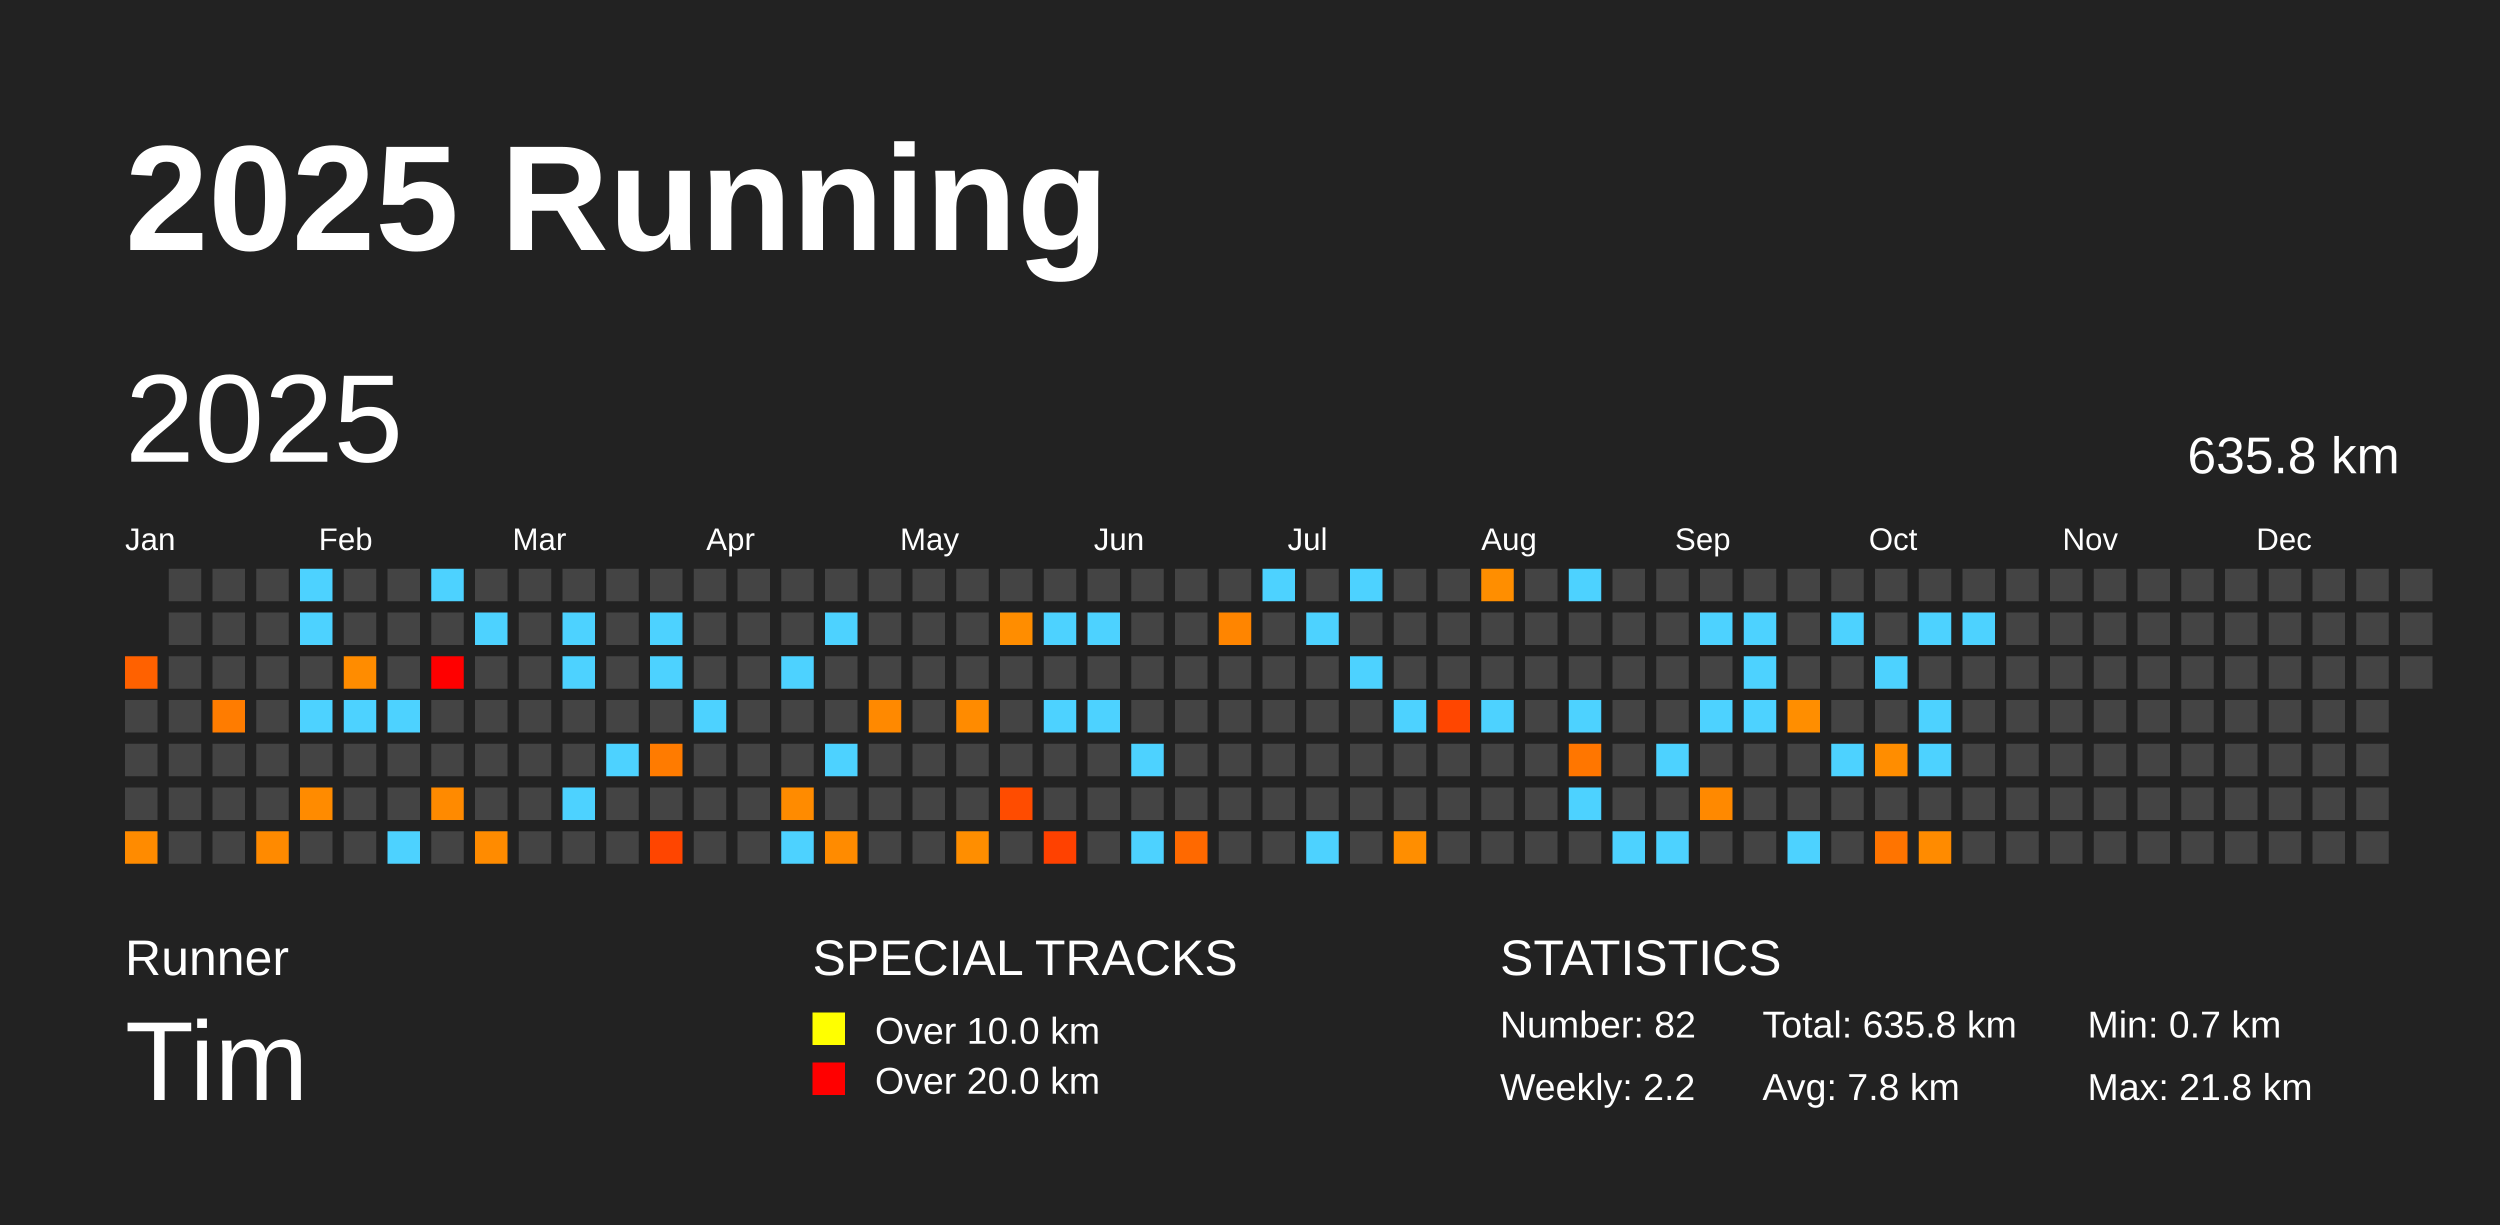
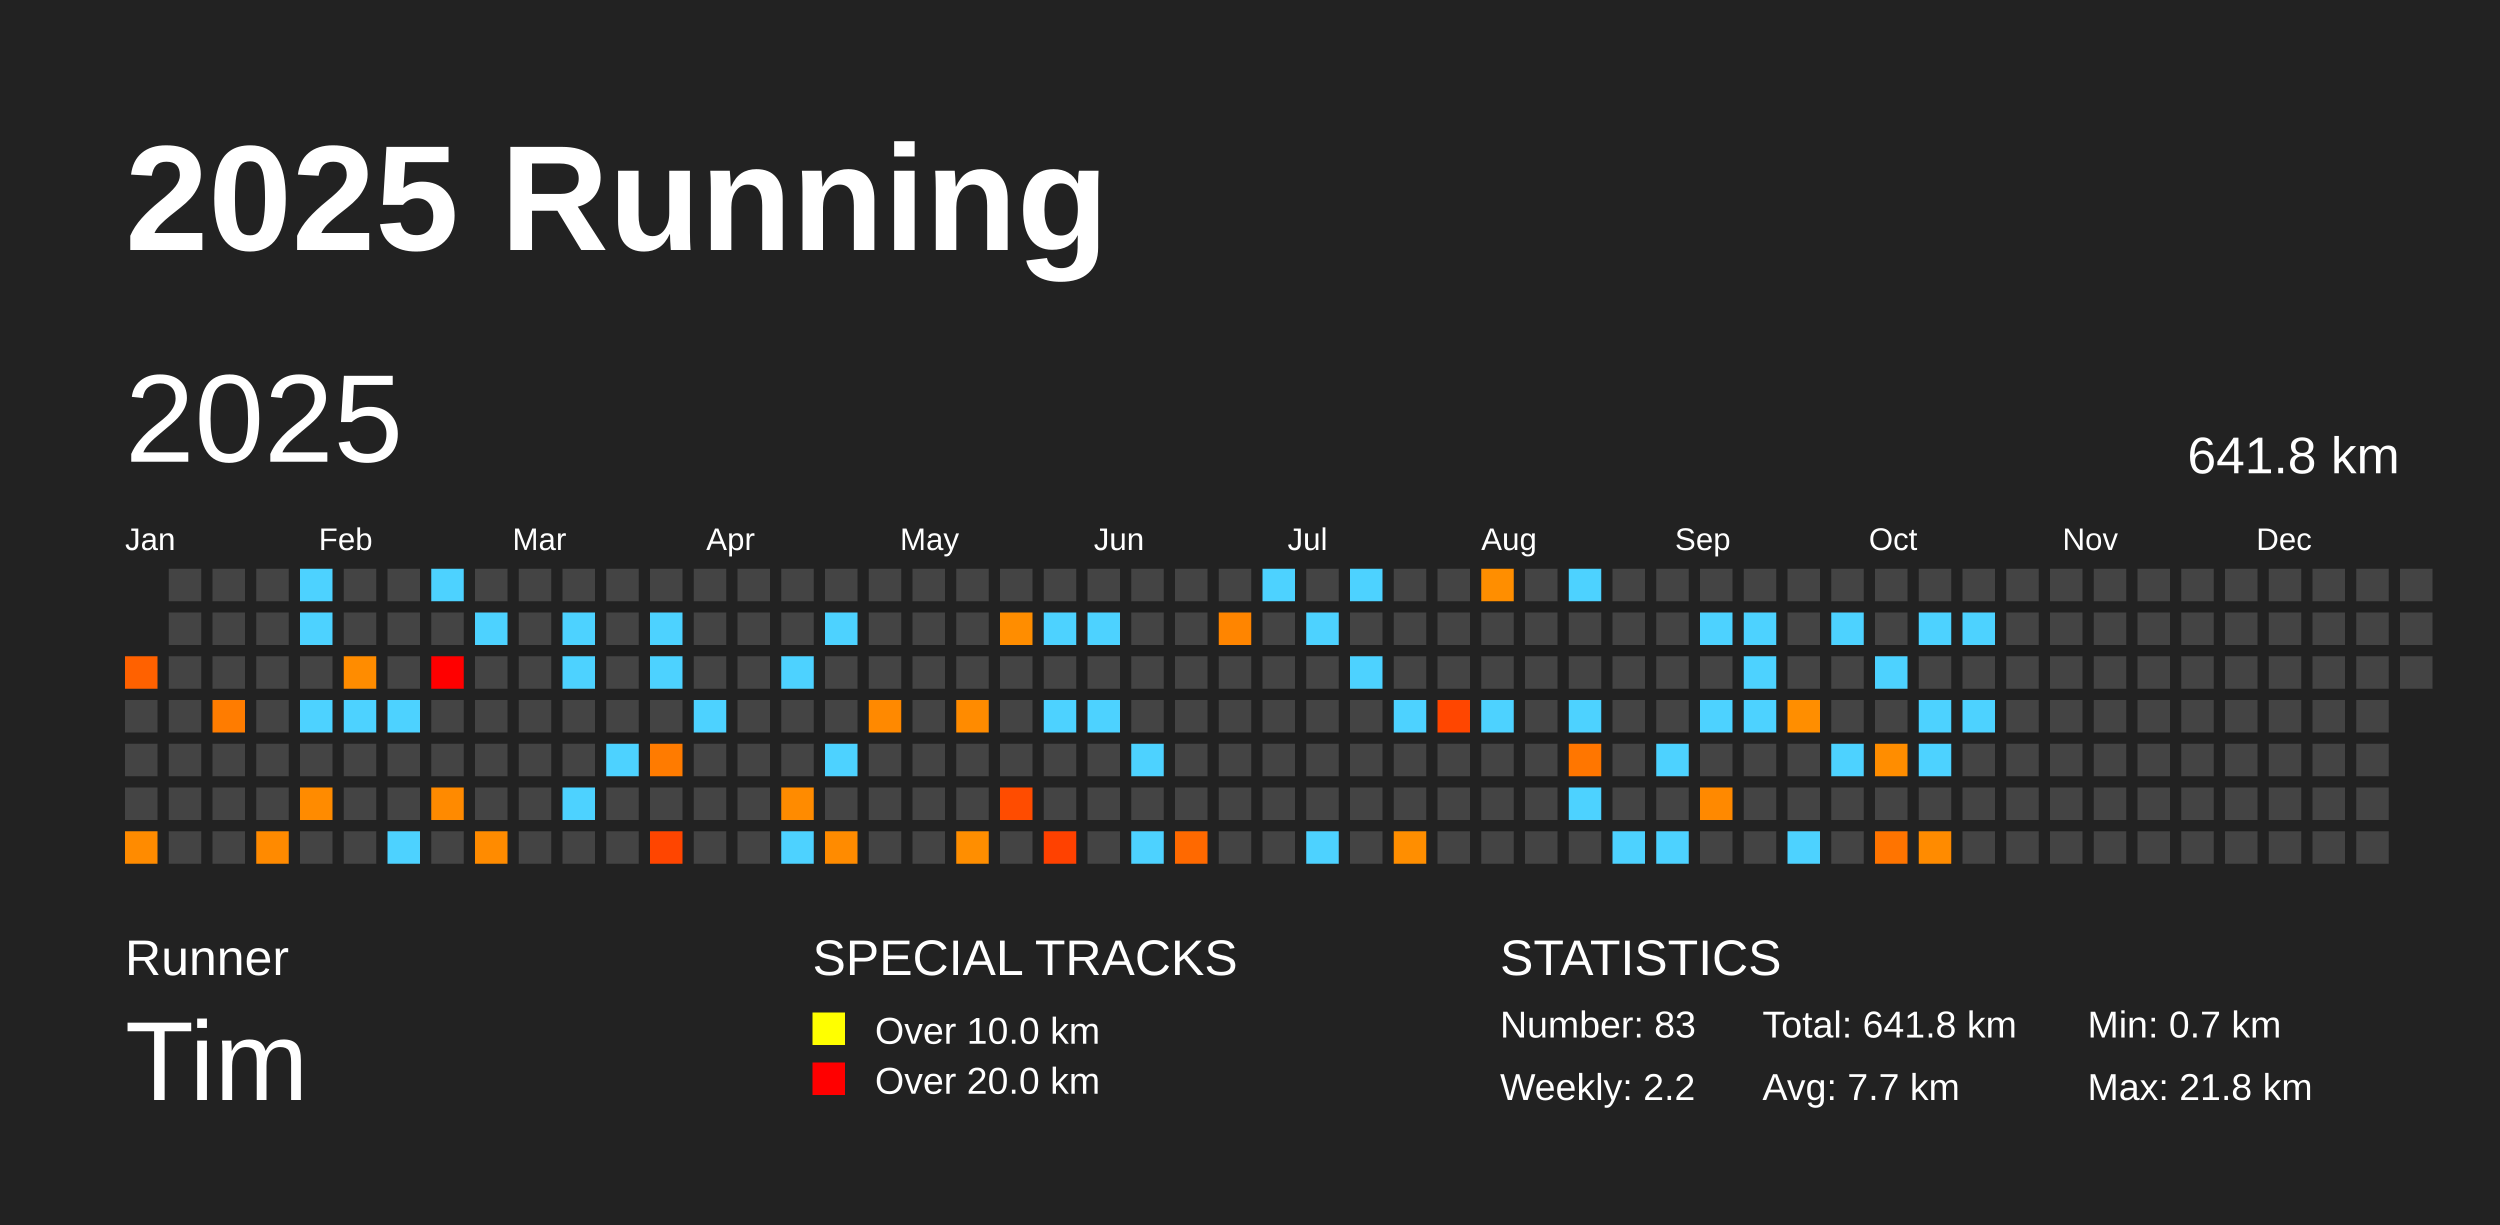
<svg xmlns="http://www.w3.org/2000/svg" baseProfile="full" height="98mm" version="1.1" viewBox="0,0,200,98" width="200mm">
  <defs />
  <rect fill="#222222" height="98" width="200" x="0" y="0" />
  <text fill="#FFFFFF" style="font-size:12px; font-family:Arial; font-weight:bold;" x="10" y="20">2025 Running</text>
  <text fill="#FFFFFF" style="font-size:4px; font-family:Arial" x="10" y="78">Runner</text>
  <text fill="#FFFFFF" style="font-size:9px; font-family:Arial" x="10" y="88">Tim</text>
  <text fill="#FFFFFF" style="font-size:4px; font-family:Arial" x="65" y="78">SPECIAL TRACKS</text>
  <rect fill="yellow" height="2.6" width="2.6" x="65" y="81" />
  <text fill="#FFFFFF" style="font-size:3px; font-family:Arial" x="70" y="83.5">Over 10.0 km</text>
  <rect fill="red" height="2.6" width="2.6" x="65" y="85" />
  <text fill="#FFFFFF" style="font-size:3px; font-family:Arial" x="70" y="87.5">Over 20.0 km</text>
  <text fill="#FFFFFF" style="font-size:4px; font-family:Arial" x="120" y="78">STATISTICS</text>
-   <text fill="#FFFFFF" style="font-size:3px; font-family:Arial" x="120" y="83">Number: 82</text>
+   <text fill="#FFFFFF" style="font-size:3px; font-family:Arial" x="120" y="83">Number: 83</text>
  <text fill="#FFFFFF" style="font-size:3px; font-family:Arial" x="120" y="88">Weekly: 2.2</text>
-   <text fill="#FFFFFF" style="font-size:3px; font-family:Arial" x="141" y="83">Total: 635.8 km</text>
-   <text fill="#FFFFFF" style="font-size:3px; font-family:Arial" x="141" y="88">Avg: 7.8 km</text>
+   <text fill="#FFFFFF" style="font-size:3px; font-family:Arial" x="141" y="83">Total: 641.8 km</text>
+   <text fill="#FFFFFF" style="font-size:3px; font-family:Arial" x="141" y="88">Avg: 7.7 km</text>
  <text fill="#FFFFFF" style="font-size:3px; font-family:Arial" x="167" y="83">Min: 0.7 km</text>
  <text fill="#FFFFFF" style="font-size:3px; font-family:Arial" x="167" y="88">Max: 21.8 km</text>
  <text dominant-baseline="hanging" fill="#FFFFFF" style="font-size:10.0px; font-family:Arial;" x="10" y="30">2025</text>
-   <text dominant-baseline="hanging" fill="#FFFFFF" style="font-size:4.125px; font-family:Arial;" x="175" y="35">635.8 km</text>
+   <text dominant-baseline="hanging" fill="#FFFFFF" style="font-size:4.125px; font-family:Arial;" x="175" y="35">641.8 km</text>
  <text fill="#FFFFFF" style="font-size:2.5px; font-family:Arial" x="10.0" y="44">Jan</text>
  <text fill="#FFFFFF" style="font-size:2.5px; font-family:Arial" x="25.5" y="44">Feb</text>
  <text fill="#FFFFFF" style="font-size:2.5px; font-family:Arial" x="41.0" y="44">Mar</text>
  <text fill="#FFFFFF" style="font-size:2.5px; font-family:Arial" x="56.5" y="44">Apr</text>
  <text fill="#FFFFFF" style="font-size:2.5px; font-family:Arial" x="72.0" y="44">May</text>
  <text fill="#FFFFFF" style="font-size:2.5px; font-family:Arial" x="87.5" y="44">Jun</text>
  <text fill="#FFFFFF" style="font-size:2.5px; font-family:Arial" x="103.0" y="44">Jul</text>
  <text fill="#FFFFFF" style="font-size:2.5px; font-family:Arial" x="118.5" y="44">Aug</text>
  <text fill="#FFFFFF" style="font-size:2.5px; font-family:Arial" x="134.0" y="44">Sep</text>
  <text fill="#FFFFFF" style="font-size:2.5px; font-family:Arial" x="149.5" y="44">Oct</text>
  <text fill="#FFFFFF" style="font-size:2.5px; font-family:Arial" x="165.0" y="44">Nov</text>
  <text fill="#FFFFFF" style="font-size:2.5px; font-family:Arial" x="180.5" y="44">Dec</text>
  <rect fill="#ff6100" height="2.6" width="2.6" x="10.0" y="52.5" />
  <rect fill="#444444" height="2.6" width="2.6" x="10.0" y="56.0" />
  <rect fill="#444444" height="2.6" width="2.6" x="10.0" y="59.5" />
  <rect fill="#444444" height="2.6" width="2.6" x="10.0" y="63.0" />
  <rect fill="#ff8b00" height="2.6" width="2.6" x="10.0" y="66.5" />
  <rect fill="#444444" height="2.6" width="2.6" x="13.5" y="45.5" />
  <rect fill="#444444" height="2.6" width="2.6" x="13.5" y="49.0" />
  <rect fill="#444444" height="2.6" width="2.6" x="13.5" y="52.5" />
  <rect fill="#444444" height="2.6" width="2.6" x="13.5" y="56.0" />
  <rect fill="#444444" height="2.6" width="2.6" x="13.5" y="59.5" />
  <rect fill="#444444" height="2.6" width="2.6" x="13.5" y="63.0" />
  <rect fill="#444444" height="2.6" width="2.6" x="13.5" y="66.5" />
  <rect fill="#444444" height="2.6" width="2.6" x="17.0" y="45.5" />
  <rect fill="#444444" height="2.6" width="2.6" x="17.0" y="49.0" />
  <rect fill="#444444" height="2.6" width="2.6" x="17.0" y="52.5" />
  <rect fill="#ff7c00" height="2.6" width="2.6" x="17.0" y="56.0" />
  <rect fill="#444444" height="2.6" width="2.6" x="17.0" y="59.5" />
  <rect fill="#444444" height="2.6" width="2.6" x="17.0" y="63.0" />
  <rect fill="#444444" height="2.6" width="2.6" x="17.0" y="66.5" />
  <rect fill="#444444" height="2.6" width="2.6" x="20.5" y="45.5" />
  <rect fill="#444444" height="2.6" width="2.6" x="20.5" y="49.0" />
  <rect fill="#444444" height="2.6" width="2.6" x="20.5" y="52.5" />
  <rect fill="#444444" height="2.6" width="2.6" x="20.5" y="56.0" />
  <rect fill="#444444" height="2.6" width="2.6" x="20.5" y="59.5" />
  <rect fill="#444444" height="2.6" width="2.6" x="20.5" y="63.0" />
  <rect fill="#ff8a00" height="2.6" width="2.6" x="20.5" y="66.5" />
  <rect fill="#4dd2ff" height="2.6" width="2.6" x="24.0" y="45.5" />
  <rect fill="#4dd2ff" height="2.6" width="2.6" x="24.0" y="49.0" />
  <rect fill="#444444" height="2.6" width="2.6" x="24.0" y="52.5" />
  <rect fill="#4dd2ff" height="2.6" width="2.6" x="24.0" y="56.0" />
  <rect fill="#444444" height="2.6" width="2.6" x="24.0" y="59.5" />
  <rect fill="#ff8b00" height="2.6" width="2.6" x="24.0" y="63.0" />
  <rect fill="#444444" height="2.6" width="2.6" x="24.0" y="66.5" />
  <rect fill="#444444" height="2.6" width="2.6" x="27.5" y="45.5" />
  <rect fill="#444444" height="2.6" width="2.6" x="27.5" y="49.0" />
  <rect fill="#ff8c00" height="2.6" width="2.6" x="27.5" y="52.5" />
  <rect fill="#4dd2ff" height="2.6" width="2.6" x="27.5" y="56.0" />
  <rect fill="#444444" height="2.6" width="2.6" x="27.5" y="59.5" />
  <rect fill="#444444" height="2.6" width="2.6" x="27.5" y="63.0" />
  <rect fill="#444444" height="2.6" width="2.6" x="27.5" y="66.5" />
  <rect fill="#444444" height="2.6" width="2.6" x="31.0" y="45.5" />
  <rect fill="#444444" height="2.6" width="2.6" x="31.0" y="49.0" />
  <rect fill="#444444" height="2.6" width="2.6" x="31.0" y="52.5" />
  <rect fill="#4dd2ff" height="2.6" width="2.6" x="31.0" y="56.0" />
  <rect fill="#444444" height="2.6" width="2.6" x="31.0" y="59.5" />
  <rect fill="#444444" height="2.6" width="2.6" x="31.0" y="63.0" />
  <rect fill="#4dd2ff" height="2.6" width="2.6" x="31.0" y="66.5" />
  <rect fill="#4dd2ff" height="2.6" width="2.6" x="34.5" y="45.5" />
  <rect fill="#444444" height="2.6" width="2.6" x="34.5" y="49.0" />
  <rect fill="red" height="2.6" width="2.6" x="34.5" y="52.5" />
  <rect fill="#444444" height="2.6" width="2.6" x="34.5" y="56.0" />
  <rect fill="#444444" height="2.6" width="2.6" x="34.5" y="59.5" />
  <rect fill="#ff8a00" height="2.6" width="2.6" x="34.5" y="63.0" />
  <rect fill="#444444" height="2.6" width="2.6" x="34.5" y="66.5" />
  <rect fill="#444444" height="2.6" width="2.6" x="38.0" y="45.5" />
  <rect fill="#4dd2ff" height="2.6" width="2.6" x="38.0" y="49.0" />
  <rect fill="#444444" height="2.6" width="2.6" x="38.0" y="52.5" />
  <rect fill="#444444" height="2.6" width="2.6" x="38.0" y="56.0" />
  <rect fill="#444444" height="2.6" width="2.6" x="38.0" y="59.5" />
  <rect fill="#444444" height="2.6" width="2.6" x="38.0" y="63.0" />
  <rect fill="#ff8b00" height="2.6" width="2.6" x="38.0" y="66.5" />
  <rect fill="#444444" height="2.6" width="2.6" x="41.5" y="45.5" />
  <rect fill="#444444" height="2.6" width="2.6" x="41.5" y="49.0" />
  <rect fill="#444444" height="2.6" width="2.6" x="41.5" y="52.5" />
  <rect fill="#444444" height="2.6" width="2.6" x="41.5" y="56.0" />
  <rect fill="#444444" height="2.6" width="2.6" x="41.5" y="59.5" />
  <rect fill="#444444" height="2.6" width="2.6" x="41.5" y="63.0" />
  <rect fill="#444444" height="2.6" width="2.6" x="41.5" y="66.5" />
  <rect fill="#444444" height="2.6" width="2.6" x="45.0" y="45.5" />
  <rect fill="#4dd2ff" height="2.6" width="2.6" x="45.0" y="49.0" />
  <rect fill="#4dd2ff" height="2.6" width="2.6" x="45.0" y="52.5" />
  <rect fill="#444444" height="2.6" width="2.6" x="45.0" y="56.0" />
  <rect fill="#444444" height="2.6" width="2.6" x="45.0" y="59.5" />
  <rect fill="#4dd2ff" height="2.6" width="2.6" x="45.0" y="63.0" />
  <rect fill="#444444" height="2.6" width="2.6" x="45.0" y="66.5" />
  <rect fill="#444444" height="2.6" width="2.6" x="48.5" y="45.5" />
  <rect fill="#444444" height="2.6" width="2.6" x="48.5" y="49.0" />
  <rect fill="#444444" height="2.6" width="2.6" x="48.5" y="52.5" />
  <rect fill="#444444" height="2.6" width="2.6" x="48.5" y="56.0" />
  <rect fill="#4dd2ff" height="2.6" width="2.6" x="48.5" y="59.5" />
  <rect fill="#444444" height="2.6" width="2.6" x="48.5" y="63.0" />
  <rect fill="#444444" height="2.6" width="2.6" x="48.5" y="66.5" />
  <rect fill="#444444" height="2.6" width="2.6" x="52.0" y="45.5" />
  <rect fill="#4dd2ff" height="2.6" width="2.6" x="52.0" y="49.0" />
  <rect fill="#4dd2ff" height="2.6" width="2.6" x="52.0" y="52.5" />
  <rect fill="#444444" height="2.6" width="2.6" x="52.0" y="56.0" />
  <rect fill="#ff7b00" height="2.6" width="2.6" x="52.0" y="59.5" />
  <rect fill="#444444" height="2.6" width="2.6" x="52.0" y="63.0" />
  <rect fill="#ff4500" height="2.6" width="2.6" x="52.0" y="66.5" />
  <rect fill="#444444" height="2.6" width="2.6" x="55.5" y="45.5" />
  <rect fill="#444444" height="2.6" width="2.6" x="55.5" y="49.0" />
  <rect fill="#444444" height="2.6" width="2.6" x="55.5" y="52.5" />
  <rect fill="#4dd2ff" height="2.6" width="2.6" x="55.5" y="56.0" />
  <rect fill="#444444" height="2.6" width="2.6" x="55.5" y="59.5" />
  <rect fill="#444444" height="2.6" width="2.6" x="55.5" y="63.0" />
  <rect fill="#444444" height="2.6" width="2.6" x="55.5" y="66.5" />
  <rect fill="#444444" height="2.6" width="2.6" x="59.0" y="45.5" />
  <rect fill="#444444" height="2.6" width="2.6" x="59.0" y="49.0" />
  <rect fill="#444444" height="2.6" width="2.6" x="59.0" y="52.5" />
  <rect fill="#444444" height="2.6" width="2.6" x="59.0" y="56.0" />
  <rect fill="#444444" height="2.6" width="2.6" x="59.0" y="59.5" />
  <rect fill="#444444" height="2.6" width="2.6" x="59.0" y="63.0" />
  <rect fill="#444444" height="2.6" width="2.6" x="59.0" y="66.5" />
  <rect fill="#444444" height="2.6" width="2.6" x="62.5" y="45.5" />
  <rect fill="#444444" height="2.6" width="2.6" x="62.5" y="49.0" />
  <rect fill="#4dd2ff" height="2.6" width="2.6" x="62.5" y="52.5" />
  <rect fill="#444444" height="2.6" width="2.6" x="62.5" y="56.0" />
  <rect fill="#444444" height="2.6" width="2.6" x="62.5" y="59.5" />
  <rect fill="#ff8b00" height="2.6" width="2.6" x="62.5" y="63.0" />
  <rect fill="#4dd2ff" height="2.6" width="2.6" x="62.5" y="66.5" />
  <rect fill="#444444" height="2.6" width="2.6" x="66.0" y="45.5" />
  <rect fill="#4dd2ff" height="2.6" width="2.6" x="66.0" y="49.0" />
  <rect fill="#444444" height="2.6" width="2.6" x="66.0" y="52.5" />
  <rect fill="#444444" height="2.6" width="2.6" x="66.0" y="56.0" />
  <rect fill="#4dd2ff" height="2.6" width="2.6" x="66.0" y="59.5" />
  <rect fill="#444444" height="2.6" width="2.6" x="66.0" y="63.0" />
  <rect fill="#ff8b00" height="2.6" width="2.6" x="66.0" y="66.5" />
  <rect fill="#444444" height="2.6" width="2.6" x="69.5" y="45.5" />
  <rect fill="#444444" height="2.6" width="2.6" x="69.5" y="49.0" />
  <rect fill="#444444" height="2.6" width="2.6" x="69.5" y="52.5" />
  <rect fill="#ff8900" height="2.6" width="2.6" x="69.5" y="56.0" />
  <rect fill="#444444" height="2.6" width="2.6" x="69.5" y="59.5" />
  <rect fill="#444444" height="2.6" width="2.6" x="69.5" y="63.0" />
  <rect fill="#444444" height="2.6" width="2.6" x="69.5" y="66.5" />
  <rect fill="#444444" height="2.6" width="2.6" x="73.0" y="45.5" />
  <rect fill="#444444" height="2.6" width="2.6" x="73.0" y="49.0" />
  <rect fill="#444444" height="2.6" width="2.6" x="73.0" y="52.5" />
  <rect fill="#444444" height="2.6" width="2.6" x="73.0" y="56.0" />
  <rect fill="#444444" height="2.6" width="2.6" x="73.0" y="59.5" />
  <rect fill="#444444" height="2.6" width="2.6" x="73.0" y="63.0" />
  <rect fill="#444444" height="2.6" width="2.6" x="73.0" y="66.5" />
  <rect fill="#444444" height="2.6" width="2.6" x="76.5" y="45.5" />
  <rect fill="#444444" height="2.6" width="2.6" x="76.5" y="49.0" />
  <rect fill="#444444" height="2.6" width="2.6" x="76.5" y="52.5" />
  <rect fill="#ff8b00" height="2.6" width="2.6" x="76.5" y="56.0" />
  <rect fill="#444444" height="2.6" width="2.6" x="76.5" y="59.5" />
  <rect fill="#444444" height="2.6" width="2.6" x="76.5" y="63.0" />
  <rect fill="#ff8e00" height="2.6" width="2.6" x="76.5" y="66.5" />
  <rect fill="#444444" height="2.6" width="2.6" x="80.0" y="45.5" />
  <rect fill="#ff8d00" height="2.6" width="2.6" x="80.0" y="49.0" />
  <rect fill="#444444" height="2.6" width="2.6" x="80.0" y="52.5" />
  <rect fill="#444444" height="2.6" width="2.6" x="80.0" y="56.0" />
  <rect fill="#444444" height="2.6" width="2.6" x="80.0" y="59.5" />
  <rect fill="#ff4c00" height="2.6" width="2.6" x="80.0" y="63.0" />
  <rect fill="#444444" height="2.6" width="2.6" x="80.0" y="66.5" />
  <rect fill="#444444" height="2.6" width="2.6" x="83.5" y="45.5" />
  <rect fill="#4dd2ff" height="2.6" width="2.6" x="83.5" y="49.0" />
  <rect fill="#444444" height="2.6" width="2.6" x="83.5" y="52.5" />
  <rect fill="#4dd2ff" height="2.6" width="2.6" x="83.5" y="56.0" />
  <rect fill="#444444" height="2.6" width="2.6" x="83.5" y="59.5" />
  <rect fill="#444444" height="2.6" width="2.6" x="83.5" y="63.0" />
  <rect fill="#ff4100" height="2.6" width="2.6" x="83.5" y="66.5" />
  <rect fill="#444444" height="2.6" width="2.6" x="87.0" y="45.5" />
  <rect fill="#4dd2ff" height="2.6" width="2.6" x="87.0" y="49.0" />
  <rect fill="#444444" height="2.6" width="2.6" x="87.0" y="52.5" />
  <rect fill="#4dd2ff" height="2.6" width="2.6" x="87.0" y="56.0" />
  <rect fill="#444444" height="2.6" width="2.6" x="87.0" y="59.5" />
  <rect fill="#444444" height="2.6" width="2.6" x="87.0" y="63.0" />
  <rect fill="#444444" height="2.6" width="2.6" x="87.0" y="66.5" />
  <rect fill="#444444" height="2.6" width="2.6" x="90.5" y="45.5" />
  <rect fill="#444444" height="2.6" width="2.6" x="90.5" y="49.0" />
  <rect fill="#444444" height="2.6" width="2.6" x="90.5" y="52.5" />
  <rect fill="#444444" height="2.6" width="2.6" x="90.5" y="56.0" />
  <rect fill="#4dd2ff" height="2.6" width="2.6" x="90.5" y="59.5" />
  <rect fill="#444444" height="2.6" width="2.6" x="90.5" y="63.0" />
  <rect fill="#4dd2ff" height="2.6" width="2.6" x="90.5" y="66.5" />
  <rect fill="#444444" height="2.6" width="2.6" x="94.0" y="45.5" />
  <rect fill="#444444" height="2.6" width="2.6" x="94.0" y="49.0" />
  <rect fill="#444444" height="2.6" width="2.6" x="94.0" y="52.5" />
  <rect fill="#444444" height="2.6" width="2.6" x="94.0" y="56.0" />
  <rect fill="#444444" height="2.6" width="2.6" x="94.0" y="59.5" />
  <rect fill="#444444" height="2.6" width="2.6" x="94.0" y="63.0" />
  <rect fill="#ff6900" height="2.6" width="2.6" x="94.0" y="66.5" />
  <rect fill="#444444" height="2.6" width="2.6" x="97.5" y="45.5" />
  <rect fill="#ff8500" height="2.6" width="2.6" x="97.5" y="49.0" />
  <rect fill="#444444" height="2.6" width="2.6" x="97.5" y="52.5" />
  <rect fill="#444444" height="2.6" width="2.6" x="97.5" y="56.0" />
  <rect fill="#444444" height="2.6" width="2.6" x="97.5" y="59.5" />
  <rect fill="#444444" height="2.6" width="2.6" x="97.5" y="63.0" />
  <rect fill="#444444" height="2.6" width="2.6" x="97.5" y="66.5" />
  <rect fill="#4dd2ff" height="2.6" width="2.6" x="101.0" y="45.5" />
  <rect fill="#444444" height="2.6" width="2.6" x="101.0" y="49.0" />
  <rect fill="#444444" height="2.6" width="2.6" x="101.0" y="52.5" />
  <rect fill="#444444" height="2.6" width="2.6" x="101.0" y="56.0" />
  <rect fill="#444444" height="2.6" width="2.6" x="101.0" y="59.5" />
  <rect fill="#444444" height="2.6" width="2.6" x="101.0" y="63.0" />
  <rect fill="#444444" height="2.6" width="2.6" x="101.0" y="66.5" />
  <rect fill="#444444" height="2.6" width="2.6" x="104.5" y="45.5" />
  <rect fill="#4dd2ff" height="2.6" width="2.6" x="104.5" y="49.0" />
  <rect fill="#444444" height="2.6" width="2.6" x="104.5" y="52.5" />
  <rect fill="#444444" height="2.6" width="2.6" x="104.5" y="56.0" />
  <rect fill="#444444" height="2.6" width="2.6" x="104.5" y="59.5" />
  <rect fill="#444444" height="2.6" width="2.6" x="104.5" y="63.0" />
  <rect fill="#4dd2ff" height="2.6" width="2.6" x="104.5" y="66.5" />
  <rect fill="#4dd2ff" height="2.6" width="2.6" x="108.0" y="45.5" />
  <rect fill="#444444" height="2.6" width="2.6" x="108.0" y="49.0" />
  <rect fill="#4dd2ff" height="2.6" width="2.6" x="108.0" y="52.5" />
  <rect fill="#444444" height="2.6" width="2.6" x="108.0" y="56.0" />
  <rect fill="#444444" height="2.6" width="2.6" x="108.0" y="59.5" />
  <rect fill="#444444" height="2.6" width="2.6" x="108.0" y="63.0" />
  <rect fill="#444444" height="2.6" width="2.6" x="108.0" y="66.5" />
  <rect fill="#444444" height="2.6" width="2.6" x="111.5" y="45.5" />
  <rect fill="#444444" height="2.6" width="2.6" x="111.5" y="49.0" />
  <rect fill="#444444" height="2.6" width="2.6" x="111.5" y="52.5" />
  <rect fill="#4dd2ff" height="2.6" width="2.6" x="111.5" y="56.0" />
  <rect fill="#444444" height="2.6" width="2.6" x="111.5" y="59.5" />
  <rect fill="#444444" height="2.6" width="2.6" x="111.5" y="63.0" />
  <rect fill="#ff8e00" height="2.6" width="2.6" x="111.5" y="66.5" />
  <rect fill="#444444" height="2.6" width="2.6" x="115.0" y="45.5" />
  <rect fill="#444444" height="2.6" width="2.6" x="115.0" y="49.0" />
  <rect fill="#444444" height="2.6" width="2.6" x="115.0" y="52.5" />
  <rect fill="#ff4600" height="2.6" width="2.6" x="115.0" y="56.0" />
  <rect fill="#444444" height="2.6" width="2.6" x="115.0" y="59.5" />
  <rect fill="#444444" height="2.6" width="2.6" x="115.0" y="63.0" />
  <rect fill="#444444" height="2.6" width="2.6" x="115.0" y="66.5" />
  <rect fill="#ff8e00" height="2.6" width="2.6" x="118.5" y="45.5" />
  <rect fill="#444444" height="2.6" width="2.6" x="118.5" y="49.0" />
  <rect fill="#444444" height="2.6" width="2.6" x="118.5" y="52.5" />
  <rect fill="#4dd2ff" height="2.6" width="2.6" x="118.5" y="56.0" />
  <rect fill="#444444" height="2.6" width="2.6" x="118.5" y="59.5" />
  <rect fill="#444444" height="2.6" width="2.6" x="118.5" y="63.0" />
  <rect fill="#444444" height="2.6" width="2.6" x="118.5" y="66.5" />
  <rect fill="#444444" height="2.6" width="2.6" x="122.0" y="45.5" />
  <rect fill="#444444" height="2.6" width="2.6" x="122.0" y="49.0" />
  <rect fill="#444444" height="2.6" width="2.6" x="122.0" y="52.5" />
  <rect fill="#444444" height="2.6" width="2.6" x="122.0" y="56.0" />
  <rect fill="#444444" height="2.6" width="2.6" x="122.0" y="59.5" />
  <rect fill="#444444" height="2.6" width="2.6" x="122.0" y="63.0" />
  <rect fill="#444444" height="2.6" width="2.6" x="122.0" y="66.5" />
  <rect fill="#4dd2ff" height="2.6" width="2.6" x="125.5" y="45.5" />
  <rect fill="#444444" height="2.6" width="2.6" x="125.5" y="49.0" />
  <rect fill="#444444" height="2.6" width="2.6" x="125.5" y="52.5" />
  <rect fill="#4dd2ff" height="2.6" width="2.6" x="125.5" y="56.0" />
  <rect fill="#ff7600" height="2.6" width="2.6" x="125.5" y="59.5" />
  <rect fill="#4dd2ff" height="2.6" width="2.6" x="125.5" y="63.0" />
  <rect fill="#444444" height="2.6" width="2.6" x="125.5" y="66.5" />
  <rect fill="#444444" height="2.6" width="2.6" x="129.0" y="45.5" />
  <rect fill="#444444" height="2.6" width="2.6" x="129.0" y="49.0" />
  <rect fill="#444444" height="2.6" width="2.6" x="129.0" y="52.5" />
  <rect fill="#444444" height="2.6" width="2.6" x="129.0" y="56.0" />
  <rect fill="#444444" height="2.6" width="2.6" x="129.0" y="59.5" />
  <rect fill="#444444" height="2.6" width="2.6" x="129.0" y="63.0" />
  <rect fill="#4dd2ff" height="2.6" width="2.6" x="129.0" y="66.5" />
  <rect fill="#444444" height="2.6" width="2.6" x="132.5" y="45.5" />
  <rect fill="#444444" height="2.6" width="2.6" x="132.5" y="49.0" />
  <rect fill="#444444" height="2.6" width="2.6" x="132.5" y="52.5" />
  <rect fill="#444444" height="2.6" width="2.6" x="132.5" y="56.0" />
  <rect fill="#4dd2ff" height="2.6" width="2.6" x="132.5" y="59.5" />
  <rect fill="#444444" height="2.6" width="2.6" x="132.5" y="63.0" />
  <rect fill="#4dd2ff" height="2.6" width="2.6" x="132.5" y="66.5" />
  <rect fill="#444444" height="2.6" width="2.6" x="136.0" y="45.5" />
  <rect fill="#4dd2ff" height="2.6" width="2.6" x="136.0" y="49.0" />
  <rect fill="#444444" height="2.6" width="2.6" x="136.0" y="52.5" />
  <rect fill="#4dd2ff" height="2.6" width="2.6" x="136.0" y="56.0" />
  <rect fill="#444444" height="2.6" width="2.6" x="136.0" y="59.5" />
  <rect fill="#ff8900" height="2.6" width="2.6" x="136.0" y="63.0" />
  <rect fill="#444444" height="2.6" width="2.6" x="136.0" y="66.5" />
  <rect fill="#444444" height="2.6" width="2.6" x="139.5" y="45.5" />
  <rect fill="#4dd2ff" height="2.6" width="2.6" x="139.5" y="49.0" />
  <rect fill="#4dd2ff" height="2.6" width="2.6" x="139.5" y="52.5" />
  <rect fill="#4dd2ff" height="2.6" width="2.6" x="139.5" y="56.0" />
  <rect fill="#444444" height="2.6" width="2.6" x="139.5" y="59.5" />
  <rect fill="#444444" height="2.6" width="2.6" x="139.5" y="63.0" />
  <rect fill="#444444" height="2.6" width="2.6" x="139.5" y="66.5" />
  <rect fill="#444444" height="2.6" width="2.6" x="143.0" y="45.5" />
  <rect fill="#444444" height="2.6" width="2.6" x="143.0" y="49.0" />
  <rect fill="#444444" height="2.6" width="2.6" x="143.0" y="52.5" />
  <rect fill="#ff8e00" height="2.6" width="2.6" x="143.0" y="56.0" />
  <rect fill="#444444" height="2.6" width="2.6" x="143.0" y="59.5" />
  <rect fill="#444444" height="2.6" width="2.6" x="143.0" y="63.0" />
  <rect fill="#4dd2ff" height="2.6" width="2.6" x="143.0" y="66.5" />
  <rect fill="#444444" height="2.6" width="2.6" x="146.5" y="45.5" />
  <rect fill="#4dd2ff" height="2.6" width="2.6" x="146.5" y="49.0" />
  <rect fill="#444444" height="2.6" width="2.6" x="146.5" y="52.5" />
  <rect fill="#444444" height="2.6" width="2.6" x="146.5" y="56.0" />
  <rect fill="#4dd2ff" height="2.6" width="2.6" x="146.5" y="59.5" />
  <rect fill="#444444" height="2.6" width="2.6" x="146.5" y="63.0" />
  <rect fill="#444444" height="2.6" width="2.6" x="146.5" y="66.5" />
  <rect fill="#444444" height="2.6" width="2.6" x="150.0" y="45.5" />
  <rect fill="#444444" height="2.6" width="2.6" x="150.0" y="49.0" />
  <rect fill="#4dd2ff" height="2.6" width="2.6" x="150.0" y="52.5" />
  <rect fill="#444444" height="2.6" width="2.6" x="150.0" y="56.0" />
  <rect fill="#ff8d00" height="2.6" width="2.6" x="150.0" y="59.5" />
  <rect fill="#444444" height="2.6" width="2.6" x="150.0" y="63.0" />
  <rect fill="#ff7400" height="2.6" width="2.6" x="150.0" y="66.5" />
  <rect fill="#444444" height="2.6" width="2.6" x="153.5" y="45.5" />
  <rect fill="#4dd2ff" height="2.6" width="2.6" x="153.5" y="49.0" />
  <rect fill="#444444" height="2.6" width="2.6" x="153.5" y="52.5" />
  <rect fill="#4dd2ff" height="2.6" width="2.6" x="153.5" y="56.0" />
  <rect fill="#4dd2ff" height="2.6" width="2.6" x="153.5" y="59.5" />
  <rect fill="#444444" height="2.6" width="2.6" x="153.5" y="63.0" />
  <rect fill="#ff8b00" height="2.6" width="2.6" x="153.5" y="66.5" />
  <rect fill="#444444" height="2.6" width="2.6" x="157.0" y="45.5" />
  <rect fill="#4dd2ff" height="2.6" width="2.6" x="157.0" y="49.0" />
  <rect fill="#444444" height="2.6" width="2.6" x="157.0" y="52.5" />
-   <rect fill="#444444" height="2.6" width="2.6" x="157.0" y="56.0" />
+   <rect fill="#4dd2ff" height="2.6" width="2.6" x="157.0" y="56.0" />
  <rect fill="#444444" height="2.6" width="2.6" x="157.0" y="59.5" />
  <rect fill="#444444" height="2.6" width="2.6" x="157.0" y="63.0" />
  <rect fill="#444444" height="2.6" width="2.6" x="157.0" y="66.5" />
  <rect fill="#444444" height="2.6" width="2.6" x="160.5" y="45.5" />
  <rect fill="#444444" height="2.6" width="2.6" x="160.5" y="49.0" />
  <rect fill="#444444" height="2.6" width="2.6" x="160.5" y="52.5" />
  <rect fill="#444444" height="2.6" width="2.6" x="160.5" y="56.0" />
  <rect fill="#444444" height="2.6" width="2.6" x="160.5" y="59.5" />
  <rect fill="#444444" height="2.6" width="2.6" x="160.5" y="63.0" />
  <rect fill="#444444" height="2.6" width="2.6" x="160.5" y="66.5" />
  <rect fill="#444444" height="2.6" width="2.6" x="164.0" y="45.5" />
  <rect fill="#444444" height="2.6" width="2.6" x="164.0" y="49.0" />
  <rect fill="#444444" height="2.6" width="2.6" x="164.0" y="52.5" />
  <rect fill="#444444" height="2.6" width="2.6" x="164.0" y="56.0" />
  <rect fill="#444444" height="2.6" width="2.6" x="164.0" y="59.5" />
  <rect fill="#444444" height="2.6" width="2.6" x="164.0" y="63.0" />
  <rect fill="#444444" height="2.6" width="2.6" x="164.0" y="66.5" />
  <rect fill="#444444" height="2.6" width="2.6" x="167.5" y="45.5" />
  <rect fill="#444444" height="2.6" width="2.6" x="167.5" y="49.0" />
  <rect fill="#444444" height="2.6" width="2.6" x="167.5" y="52.5" />
  <rect fill="#444444" height="2.6" width="2.6" x="167.5" y="56.0" />
  <rect fill="#444444" height="2.6" width="2.6" x="167.5" y="59.5" />
  <rect fill="#444444" height="2.6" width="2.6" x="167.5" y="63.0" />
  <rect fill="#444444" height="2.6" width="2.6" x="167.5" y="66.5" />
  <rect fill="#444444" height="2.6" width="2.6" x="171.0" y="45.5" />
  <rect fill="#444444" height="2.6" width="2.6" x="171.0" y="49.0" />
  <rect fill="#444444" height="2.6" width="2.6" x="171.0" y="52.5" />
  <rect fill="#444444" height="2.6" width="2.6" x="171.0" y="56.0" />
  <rect fill="#444444" height="2.6" width="2.6" x="171.0" y="59.5" />
  <rect fill="#444444" height="2.6" width="2.6" x="171.0" y="63.0" />
  <rect fill="#444444" height="2.6" width="2.6" x="171.0" y="66.5" />
  <rect fill="#444444" height="2.6" width="2.6" x="174.5" y="45.5" />
  <rect fill="#444444" height="2.6" width="2.6" x="174.5" y="49.0" />
  <rect fill="#444444" height="2.6" width="2.6" x="174.5" y="52.5" />
  <rect fill="#444444" height="2.6" width="2.6" x="174.5" y="56.0" />
  <rect fill="#444444" height="2.6" width="2.6" x="174.5" y="59.5" />
  <rect fill="#444444" height="2.6" width="2.6" x="174.5" y="63.0" />
  <rect fill="#444444" height="2.6" width="2.6" x="174.5" y="66.5" />
  <rect fill="#444444" height="2.6" width="2.6" x="178.0" y="45.5" />
  <rect fill="#444444" height="2.6" width="2.6" x="178.0" y="49.0" />
  <rect fill="#444444" height="2.6" width="2.6" x="178.0" y="52.5" />
  <rect fill="#444444" height="2.6" width="2.6" x="178.0" y="56.0" />
  <rect fill="#444444" height="2.6" width="2.6" x="178.0" y="59.5" />
  <rect fill="#444444" height="2.6" width="2.6" x="178.0" y="63.0" />
  <rect fill="#444444" height="2.6" width="2.6" x="178.0" y="66.5" />
  <rect fill="#444444" height="2.6" width="2.6" x="181.5" y="45.5" />
  <rect fill="#444444" height="2.6" width="2.6" x="181.5" y="49.0" />
  <rect fill="#444444" height="2.6" width="2.6" x="181.5" y="52.5" />
  <rect fill="#444444" height="2.6" width="2.6" x="181.5" y="56.0" />
  <rect fill="#444444" height="2.6" width="2.6" x="181.5" y="59.5" />
  <rect fill="#444444" height="2.6" width="2.6" x="181.5" y="63.0" />
  <rect fill="#444444" height="2.6" width="2.6" x="181.5" y="66.5" />
  <rect fill="#444444" height="2.6" width="2.6" x="185.0" y="45.5" />
  <rect fill="#444444" height="2.6" width="2.6" x="185.0" y="49.0" />
  <rect fill="#444444" height="2.6" width="2.6" x="185.0" y="52.5" />
  <rect fill="#444444" height="2.6" width="2.6" x="185.0" y="56.0" />
  <rect fill="#444444" height="2.6" width="2.6" x="185.0" y="59.5" />
  <rect fill="#444444" height="2.6" width="2.6" x="185.0" y="63.0" />
  <rect fill="#444444" height="2.6" width="2.6" x="185.0" y="66.5" />
  <rect fill="#444444" height="2.6" width="2.6" x="188.5" y="45.5" />
  <rect fill="#444444" height="2.6" width="2.6" x="188.5" y="49.0" />
  <rect fill="#444444" height="2.6" width="2.6" x="188.5" y="52.5" />
  <rect fill="#444444" height="2.6" width="2.6" x="188.5" y="56.0" />
  <rect fill="#444444" height="2.6" width="2.6" x="188.5" y="59.5" />
  <rect fill="#444444" height="2.6" width="2.6" x="188.5" y="63.0" />
  <rect fill="#444444" height="2.6" width="2.6" x="188.5" y="66.5" />
  <rect fill="#444444" height="2.6" width="2.6" x="192.0" y="45.5" />
  <rect fill="#444444" height="2.6" width="2.6" x="192.0" y="49.0" />
  <rect fill="#444444" height="2.6" width="2.6" x="192.0" y="52.5" />
</svg>
